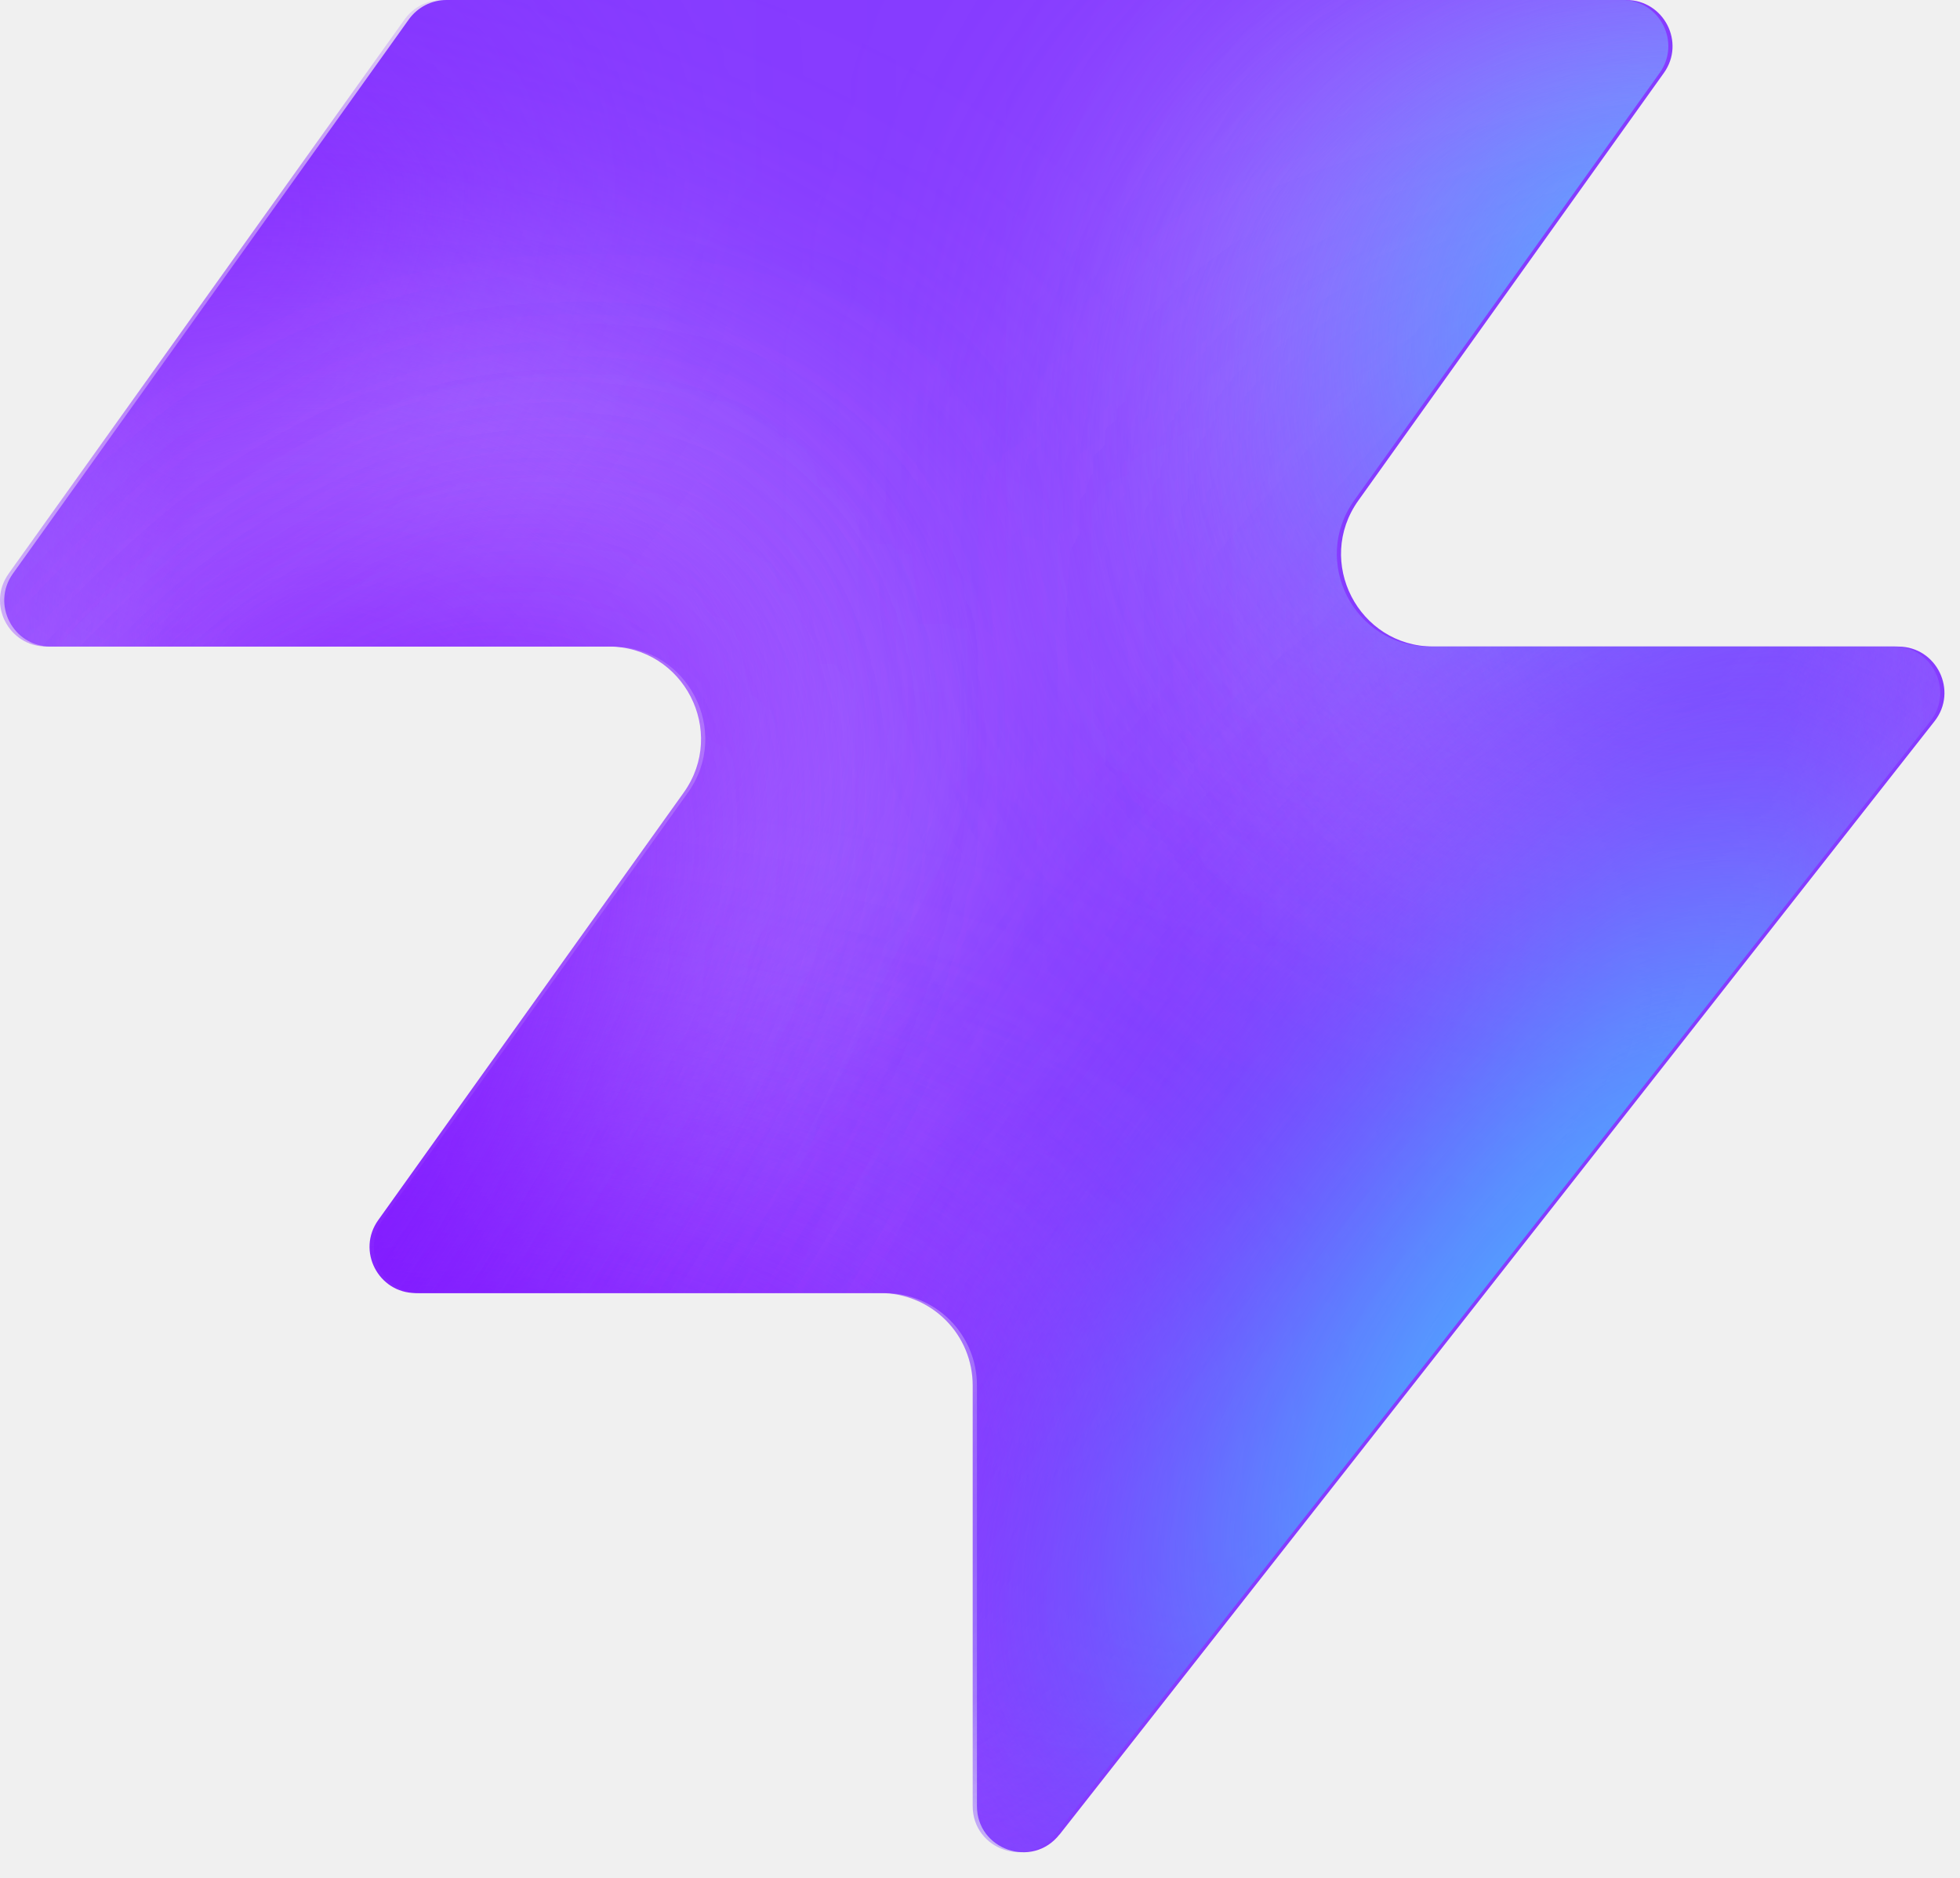
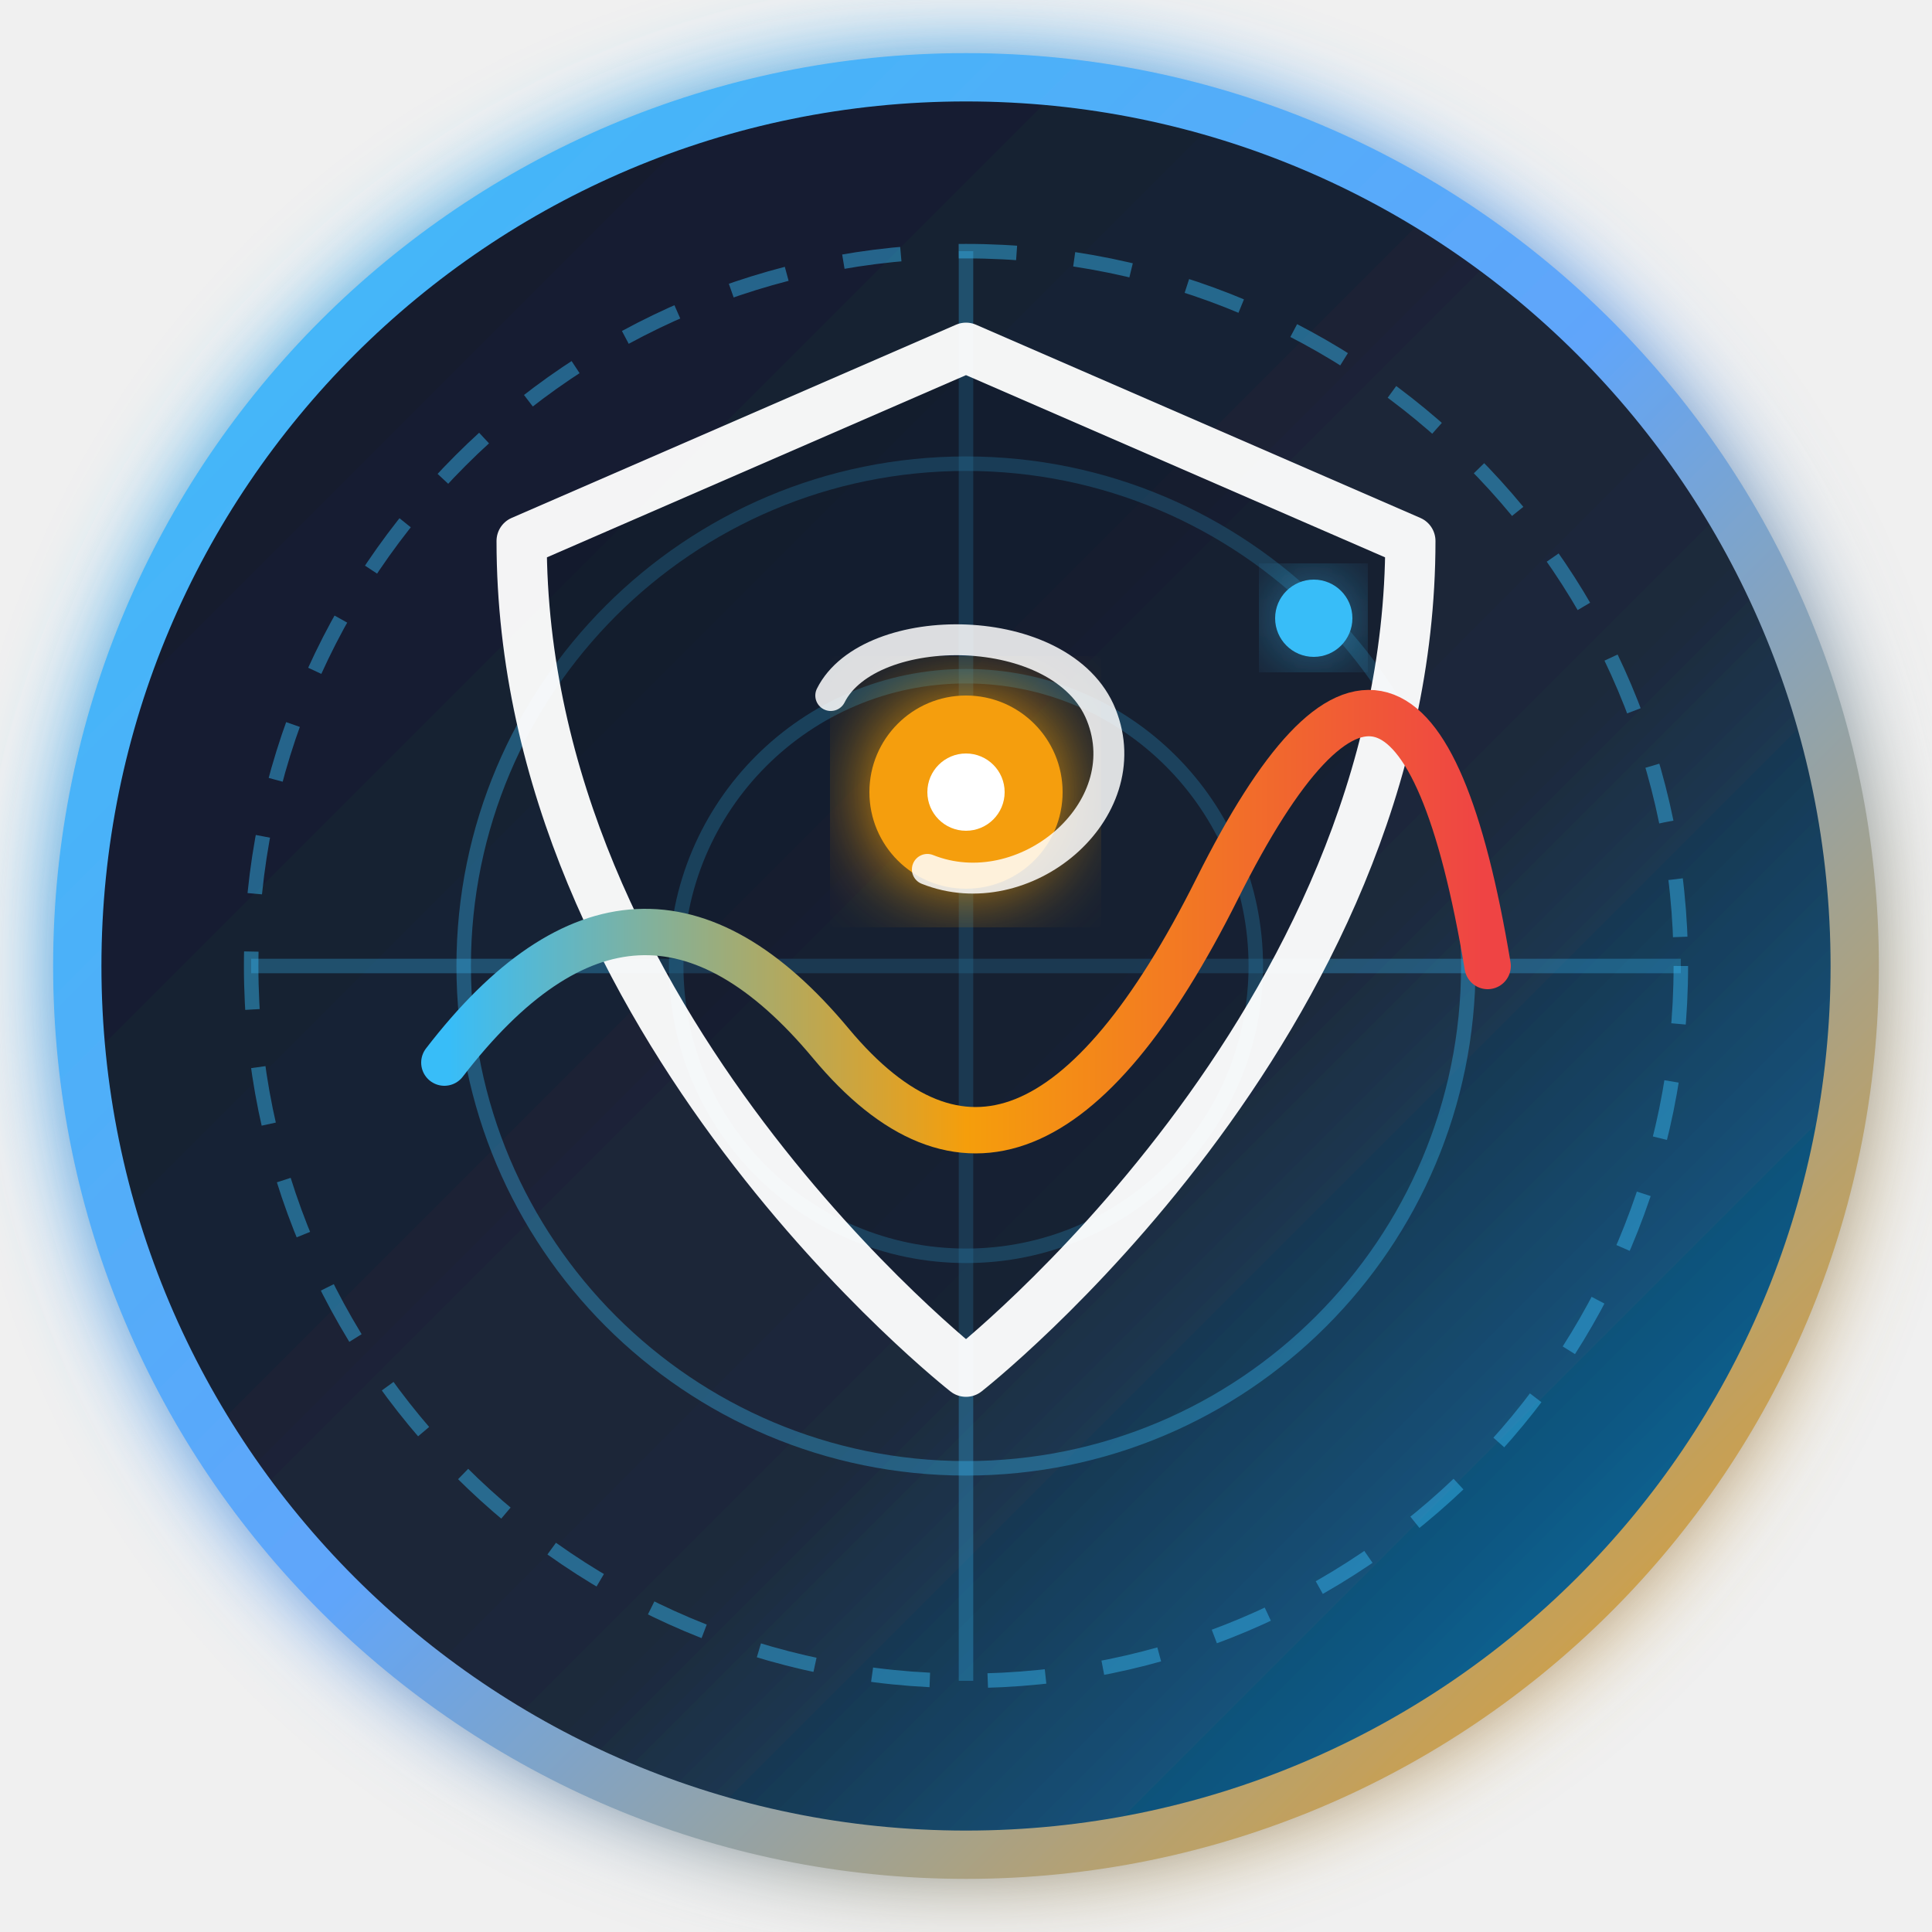
- <svg xmlns="http://www.w3.org/2000/svg" width="48" height="46" fill="none" viewBox="0 0 48 46">
-   <path fill="#863bff" d="M25.946 44.938c-.664.845-2.021.375-2.021-.698V33.937a2.26 2.26 0 0 0-2.262-2.262H10.287c-.92 0-1.456-1.04-.92-1.788l7.48-10.471c1.07-1.497 0-3.578-1.842-3.578H1.237c-.92 0-1.456-1.04-.92-1.788L10.013.474c.214-.297.556-.474.92-.474h28.894c.92 0 1.456 1.04.92 1.788l-7.48 10.471c-1.07 1.498 0 3.579 1.842 3.579h11.377c.943 0 1.473 1.088.89 1.83L25.947 44.94z" style="fill:#863bff;fill:color(display-p3 .525 .23 1);fill-opacity:1" />
-   <mask id="a" width="48" height="46" x="0" y="0" maskUnits="userSpaceOnUse" style="mask-type:alpha">
-     <path fill="#000" d="M25.842 44.938c-.664.844-2.021.375-2.021-.698V33.937a2.26 2.26 0 0 0-2.262-2.262H10.183c-.92 0-1.456-1.04-.92-1.788l7.48-10.471c1.07-1.498 0-3.579-1.842-3.579H1.133c-.92 0-1.456-1.04-.92-1.787L9.91.473c.214-.297.556-.474.92-.474h28.894c.92 0 1.456 1.04.92 1.788l-7.48 10.471c-1.07 1.498 0 3.578 1.842 3.578h11.377c.943 0 1.473 1.088.89 1.832L25.843 44.94z" style="fill:#000;fill-opacity:1" />
-   </mask>
-   <g mask="url(#a)">
-     <g filter="url(#b)">
-       <ellipse cx="5.508" cy="14.704" fill="#ede6ff" rx="5.508" ry="14.704" style="fill:#ede6ff;fill:color(display-p3 .927 .903 1);fill-opacity:1" transform="matrix(.00324 1 1 -.00324 -4.47 31.516)" />
-     </g>
-     <g filter="url(#c)">
-       <ellipse cx="10.399" cy="29.851" fill="#ede6ff" rx="10.399" ry="29.851" style="fill:#ede6ff;fill:color(display-p3 .927 .903 1);fill-opacity:1" transform="matrix(.00324 1 1 -.00324 -39.328 7.883)" />
-     </g>
-     <g filter="url(#d)">
-       <ellipse cx="5.508" cy="30.487" fill="#7e14ff" rx="5.508" ry="30.487" style="fill:#7e14ff;fill:color(display-p3 .492 .077 1);fill-opacity:1" transform="rotate(89.814 -25.913 -14.639)scale(1 -1)" />
-     </g>
-     <g filter="url(#e)">
-       <ellipse cx="5.508" cy="30.599" fill="#7e14ff" rx="5.508" ry="30.599" style="fill:#7e14ff;fill:color(display-p3 .492 .077 1);fill-opacity:1" transform="rotate(89.814 -32.644 -3.334)scale(1 -1)" />
-     </g>
-     <g filter="url(#f)">
-       <ellipse cx="5.508" cy="30.599" fill="#7e14ff" rx="5.508" ry="30.599" style="fill:#7e14ff;fill:color(display-p3 .492 .077 1);fill-opacity:1" transform="matrix(.00324 1 1 -.00324 -34.34 30.47)" />
-     </g>
-     <g filter="url(#g)">
-       <ellipse cx="14.072" cy="22.078" fill="#ede6ff" rx="14.072" ry="22.078" style="fill:#ede6ff;fill:color(display-p3 .927 .903 1);fill-opacity:1" transform="rotate(93.35 24.506 48.493)scale(-1 1)" />
-     </g>
-     <g filter="url(#h)">
-       <ellipse cx="3.47" cy="21.501" fill="#7e14ff" rx="3.47" ry="21.501" style="fill:#7e14ff;fill:color(display-p3 .492 .077 1);fill-opacity:1" transform="rotate(89.009 28.708 47.59)scale(-1 1)" />
-     </g>
-     <g filter="url(#i)">
-       <ellipse cx="3.47" cy="21.501" fill="#7e14ff" rx="3.47" ry="21.501" style="fill:#7e14ff;fill:color(display-p3 .492 .077 1);fill-opacity:1" transform="rotate(89.009 28.708 47.59)scale(-1 1)" />
-     </g>
-     <g filter="url(#j)">
-       <ellipse cx=".387" cy="8.972" fill="#7e14ff" rx="4.407" ry="29.108" style="fill:#7e14ff;fill:color(display-p3 .492 .077 1);fill-opacity:1" transform="rotate(39.51 .387 8.972)" />
-     </g>
-     <g filter="url(#k)">
-       <ellipse cx="47.523" cy="-6.092" fill="#7e14ff" rx="4.407" ry="29.108" style="fill:#7e14ff;fill:color(display-p3 .492 .077 1);fill-opacity:1" transform="rotate(37.892 47.523 -6.092)" />
-     </g>
-     <g filter="url(#l)">
-       <ellipse cx="41.412" cy="6.333" fill="#47bfff" rx="5.971" ry="9.665" style="fill:#47bfff;fill:color(display-p3 .28 .748 1);fill-opacity:1" transform="rotate(37.892 41.412 6.333)" />
-     </g>
-     <g filter="url(#m)">
-       <ellipse cx="-1.879" cy="38.332" fill="#7e14ff" rx="4.407" ry="29.108" style="fill:#7e14ff;fill:color(display-p3 .492 .077 1);fill-opacity:1" transform="rotate(37.892 -1.88 38.332)" />
-     </g>
-     <g filter="url(#n)">
-       <ellipse cx="-1.879" cy="38.332" fill="#7e14ff" rx="4.407" ry="29.108" style="fill:#7e14ff;fill:color(display-p3 .492 .077 1);fill-opacity:1" transform="rotate(37.892 -1.88 38.332)" />
-     </g>
-     <g filter="url(#o)">
-       <ellipse cx="35.651" cy="29.907" fill="#7e14ff" rx="4.407" ry="29.108" style="fill:#7e14ff;fill:color(display-p3 .492 .077 1);fill-opacity:1" transform="rotate(37.892 35.651 29.907)" />
-     </g>
-     <g filter="url(#p)">
-       <ellipse cx="38.418" cy="32.4" fill="#47bfff" rx="5.971" ry="15.297" style="fill:#47bfff;fill:color(display-p3 .28 .748 1);fill-opacity:1" transform="rotate(37.892 38.418 32.4)" />
-     </g>
-   </g>
+ <svg xmlns="http://www.w3.org/2000/svg" viewBox="0 0 100 100" width="100%" height="100%">
  <defs>
-     <filter id="b" width="60.045" height="41.654" x="-19.77" y="16.149" color-interpolation-filters="sRGB" filterUnits="userSpaceOnUse">
-       <feFlood flood-opacity="0" result="BackgroundImageFix" />
-       <feBlend in="SourceGraphic" in2="BackgroundImageFix" result="shape" />
-       <feGaussianBlur result="effect1_foregroundBlur_2002_17158" stdDeviation="7.659" />
-     </filter>
-     <filter id="c" width="90.34" height="51.437" x="-54.613" y="-7.533" color-interpolation-filters="sRGB" filterUnits="userSpaceOnUse">
-       <feFlood flood-opacity="0" result="BackgroundImageFix" />
-       <feBlend in="SourceGraphic" in2="BackgroundImageFix" result="shape" />
-       <feGaussianBlur result="effect1_foregroundBlur_2002_17158" stdDeviation="7.659" />
-     </filter>
-     <filter id="d" width="79.355" height="29.4" x="-49.64" y="2.03" color-interpolation-filters="sRGB" filterUnits="userSpaceOnUse">
-       <feFlood flood-opacity="0" result="BackgroundImageFix" />
-       <feBlend in="SourceGraphic" in2="BackgroundImageFix" result="shape" />
-       <feGaussianBlur result="effect1_foregroundBlur_2002_17158" stdDeviation="4.596" />
-     </filter>
-     <filter id="e" width="79.579" height="29.4" x="-45.045" y="20.029" color-interpolation-filters="sRGB" filterUnits="userSpaceOnUse">
-       <feFlood flood-opacity="0" result="BackgroundImageFix" />
-       <feBlend in="SourceGraphic" in2="BackgroundImageFix" result="shape" />
-       <feGaussianBlur result="effect1_foregroundBlur_2002_17158" stdDeviation="4.596" />
-     </filter>
-     <filter id="f" width="79.579" height="29.4" x="-43.513" y="21.178" color-interpolation-filters="sRGB" filterUnits="userSpaceOnUse">
-       <feFlood flood-opacity="0" result="BackgroundImageFix" />
-       <feBlend in="SourceGraphic" in2="BackgroundImageFix" result="shape" />
-       <feGaussianBlur result="effect1_foregroundBlur_2002_17158" stdDeviation="4.596" />
-     </filter>
-     <filter id="g" width="74.749" height="58.852" x="15.756" y="-17.901" color-interpolation-filters="sRGB" filterUnits="userSpaceOnUse">
-       <feFlood flood-opacity="0" result="BackgroundImageFix" />
-       <feBlend in="SourceGraphic" in2="BackgroundImageFix" result="shape" />
-       <feGaussianBlur result="effect1_foregroundBlur_2002_17158" stdDeviation="7.659" />
-     </filter>
-     <filter id="h" width="61.377" height="25.362" x="23.548" y="2.284" color-interpolation-filters="sRGB" filterUnits="userSpaceOnUse">
-       <feFlood flood-opacity="0" result="BackgroundImageFix" />
-       <feBlend in="SourceGraphic" in2="BackgroundImageFix" result="shape" />
-       <feGaussianBlur result="effect1_foregroundBlur_2002_17158" stdDeviation="4.596" />
-     </filter>
-     <filter id="i" width="61.377" height="25.362" x="23.548" y="2.284" color-interpolation-filters="sRGB" filterUnits="userSpaceOnUse">
-       <feFlood flood-opacity="0" result="BackgroundImageFix" />
-       <feBlend in="SourceGraphic" in2="BackgroundImageFix" result="shape" />
-       <feGaussianBlur result="effect1_foregroundBlur_2002_17158" stdDeviation="4.596" />
-     </filter>
-     <filter id="j" width="56.045" height="63.649" x="-27.636" y="-22.853" color-interpolation-filters="sRGB" filterUnits="userSpaceOnUse">
-       <feFlood flood-opacity="0" result="BackgroundImageFix" />
-       <feBlend in="SourceGraphic" in2="BackgroundImageFix" result="shape" />
-       <feGaussianBlur result="effect1_foregroundBlur_2002_17158" stdDeviation="4.596" />
-     </filter>
-     <filter id="k" width="54.814" height="64.646" x="20.116" y="-38.415" color-interpolation-filters="sRGB" filterUnits="userSpaceOnUse">
-       <feFlood flood-opacity="0" result="BackgroundImageFix" />
-       <feBlend in="SourceGraphic" in2="BackgroundImageFix" result="shape" />
-       <feGaussianBlur result="effect1_foregroundBlur_2002_17158" stdDeviation="4.596" />
-     </filter>
-     <filter id="l" width="33.541" height="35.313" x="24.641" y="-11.323" color-interpolation-filters="sRGB" filterUnits="userSpaceOnUse">
-       <feFlood flood-opacity="0" result="BackgroundImageFix" />
-       <feBlend in="SourceGraphic" in2="BackgroundImageFix" result="shape" />
-       <feGaussianBlur result="effect1_foregroundBlur_2002_17158" stdDeviation="4.596" />
-     </filter>
-     <filter id="m" width="54.814" height="64.646" x="-29.286" y="6.009" color-interpolation-filters="sRGB" filterUnits="userSpaceOnUse">
-       <feFlood flood-opacity="0" result="BackgroundImageFix" />
-       <feBlend in="SourceGraphic" in2="BackgroundImageFix" result="shape" />
-       <feGaussianBlur result="effect1_foregroundBlur_2002_17158" stdDeviation="4.596" />
-     </filter>
-     <filter id="n" width="54.814" height="64.646" x="-29.286" y="6.009" color-interpolation-filters="sRGB" filterUnits="userSpaceOnUse">
-       <feFlood flood-opacity="0" result="BackgroundImageFix" />
-       <feBlend in="SourceGraphic" in2="BackgroundImageFix" result="shape" />
-       <feGaussianBlur result="effect1_foregroundBlur_2002_17158" stdDeviation="4.596" />
-     </filter>
-     <filter id="o" width="54.814" height="64.646" x="8.244" y="-2.416" color-interpolation-filters="sRGB" filterUnits="userSpaceOnUse">
-       <feFlood flood-opacity="0" result="BackgroundImageFix" />
-       <feBlend in="SourceGraphic" in2="BackgroundImageFix" result="shape" />
-       <feGaussianBlur result="effect1_foregroundBlur_2002_17158" stdDeviation="4.596" />
-     </filter>
-     <filter id="p" width="39.409" height="43.623" x="18.713" y="10.588" color-interpolation-filters="sRGB" filterUnits="userSpaceOnUse">
-       <feFlood flood-opacity="0" result="BackgroundImageFix" />
-       <feBlend in="SourceGraphic" in2="BackgroundImageFix" result="shape" />
-       <feGaussianBlur result="effect1_foregroundBlur_2002_17158" stdDeviation="4.596" />
+     <linearGradient id="bgGrad" x1="0%" y1="0%" x2="100%" y2="100%">
+       <stop offset="0%" stop-color="#0f172a" />
+       <stop offset="60%" stop-color="#1e293b" />
+       <stop offset="100%" stop-color="#0284c7" />
+     </linearGradient>
+     <linearGradient id="shieldBorder" x1="0%" y1="0%" x2="100%" y2="100%">
+       <stop offset="0%" stop-color="#38bdf8" />
+       <stop offset="50%" stop-color="#60a5fa" />
+       <stop offset="100%" stop-color="#f59e0b" />
+     </linearGradient>
+     <linearGradient id="pulseGrad" x1="0%" y1="0%" x2="100%" y2="0%">
+       <stop offset="0%" stop-color="#38bdf8" />
+       <stop offset="50%" stop-color="#f59e0b" />
+       <stop offset="100%" stop-color="#ef4444" />
+     </linearGradient>
+     <filter id="softGlow" x="-20%" y="-20%" width="140%" height="140%">
+       <feGaussianBlur stdDeviation="2.2" result="blur" />
+       <feComposite in="SourceGraphic" in2="blur" operator="over" />
    </filter>
  </defs>
+   <circle cx="50" cy="50" r="46" fill="url(#bgGrad)" stroke="url(#shieldBorder)" stroke-width="2.5" filter="url(#softGlow)" />
+   <circle cx="50" cy="50" r="37" fill="none" stroke="#38bdf8" stroke-width="0.75" stroke-dasharray="3,3" opacity="0.45" />
+   <circle cx="50" cy="50" r="26" fill="none" stroke="#38bdf8" stroke-width="0.75" opacity="0.35" />
+   <circle cx="50" cy="50" r="15" fill="none" stroke="#38bdf8" stroke-width="0.75" opacity="0.4" />
+   <line x1="13" y1="50" x2="87" y2="50" stroke="#38bdf8" stroke-width="0.75" opacity="0.3" />
+   <line x1="50" y1="13" x2="50" y2="87" stroke="#38bdf8" stroke-width="0.75" opacity="0.3" />
+   <path d="M 50 18 L 73 28 C 73 53 50 71 50 71 C 50 71 27 53 27 28 Z" fill="rgba(15, 23, 42, 0.45)" stroke="#ffffff" stroke-width="2.6" stroke-linejoin="round" opacity="0.95" />
+   <path d="M 23 55 Q 33 42 43 54 T 63 46 T 77 50" fill="none" stroke="url(#pulseGrad)" stroke-width="2.4" stroke-linecap="round" />
+   <circle cx="50" cy="41" r="5" fill="#f59e0b" filter="url(#softGlow)" />
+   <circle cx="50" cy="41" r="2" fill="#ffffff" />
+   <circle cx="68" cy="32" r="2" fill="#38bdf8" filter="url(#softGlow)" />
+   <path d="M 43 36 C 45 32 55 32 57 37 C 59 42 53 47 48 45" fill="none" stroke="#ffffff" stroke-width="1.6" stroke-linecap="round" opacity="0.85" />
</svg>
